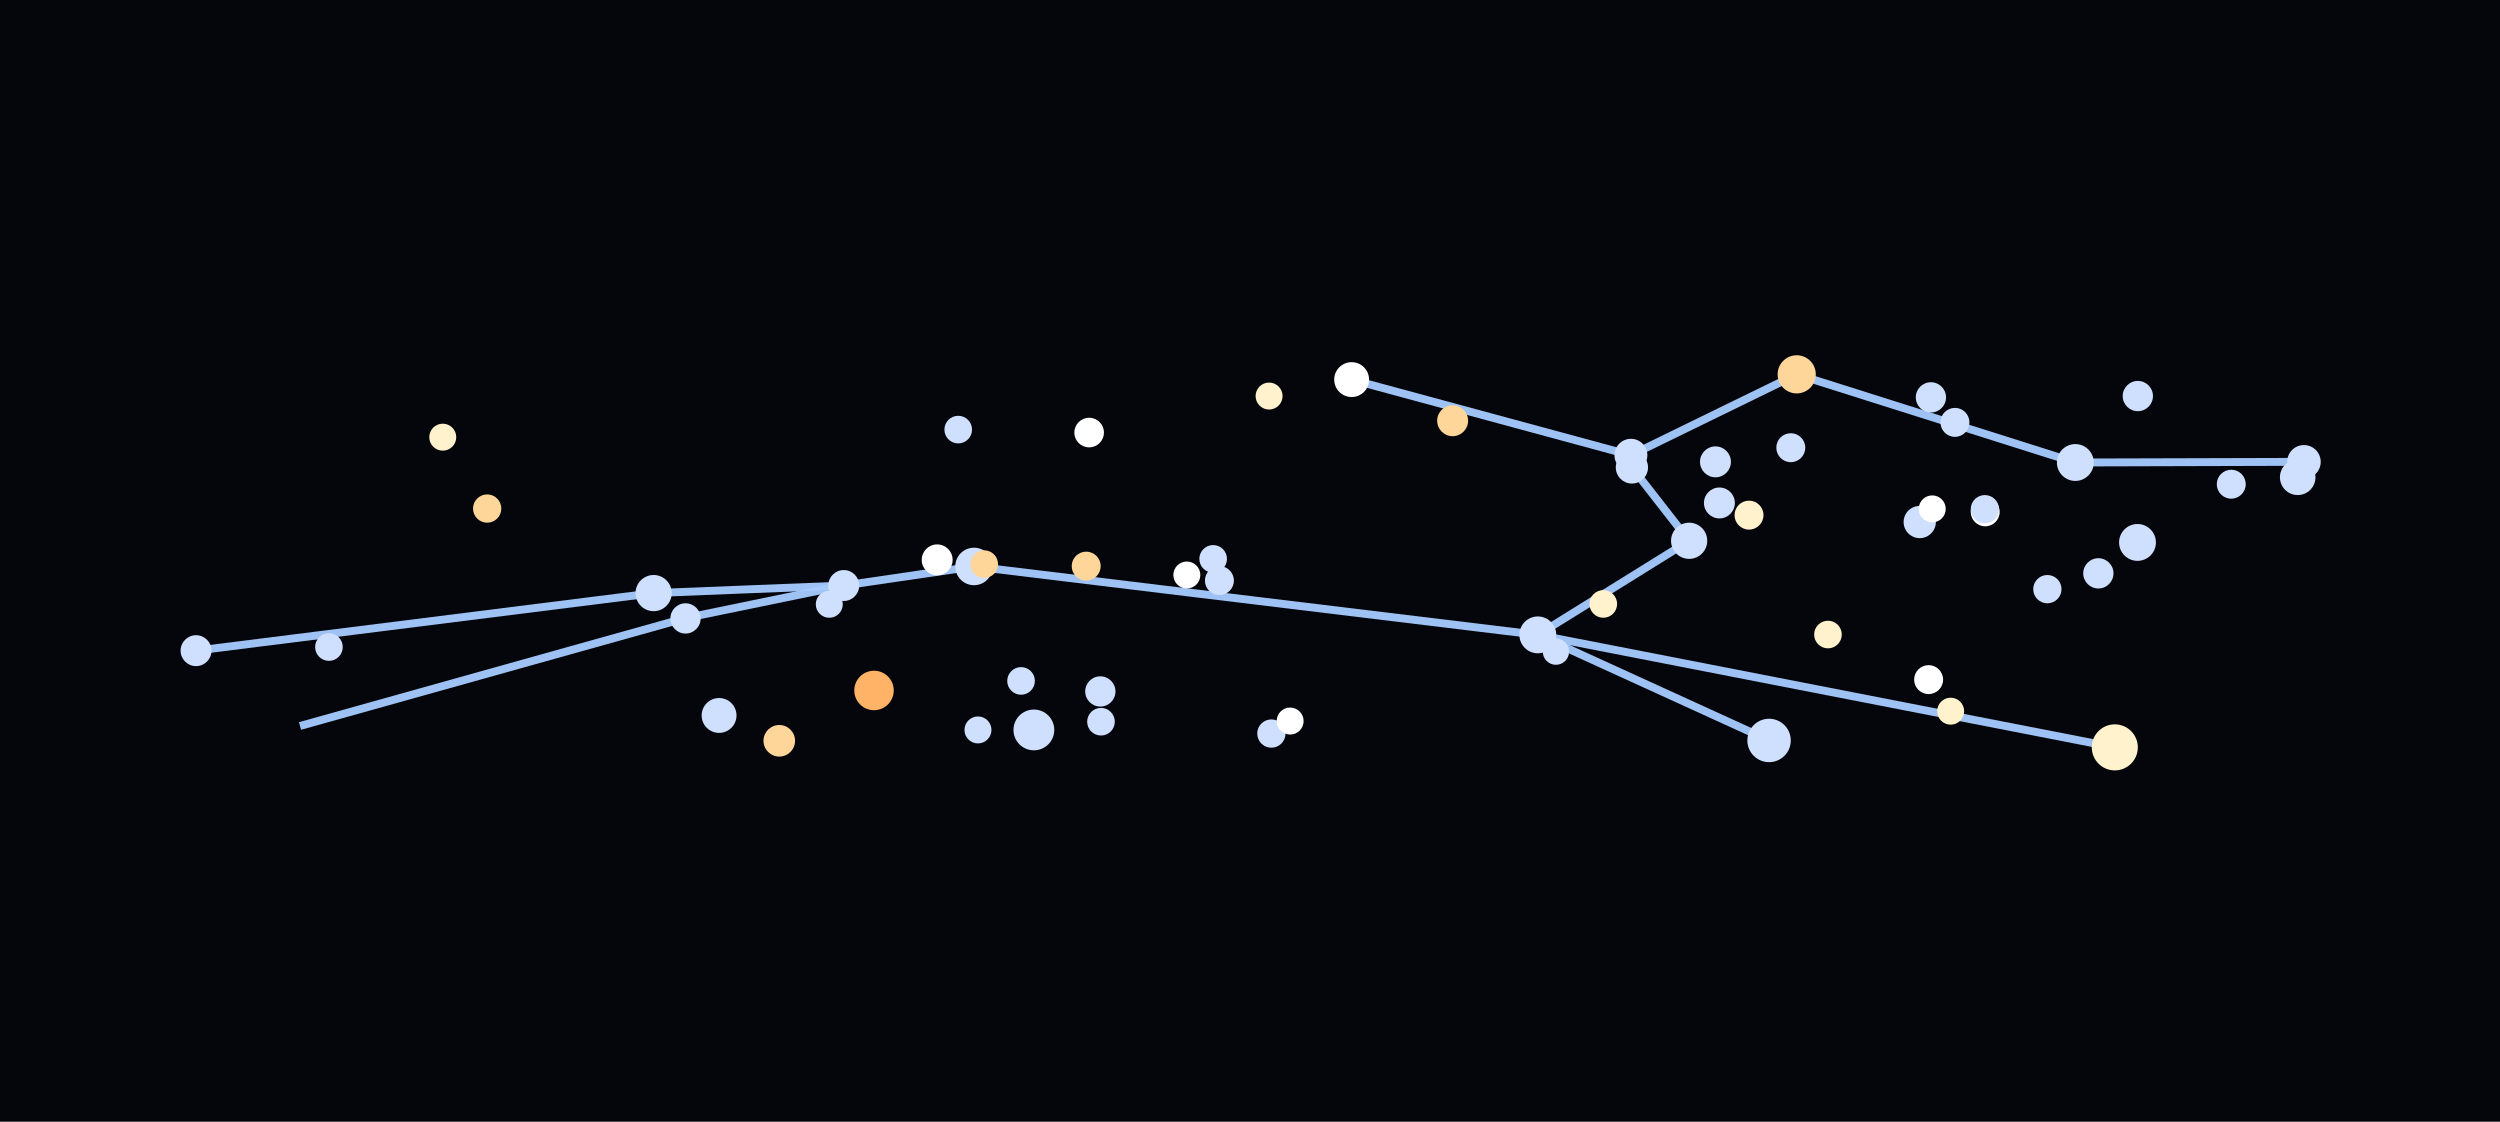
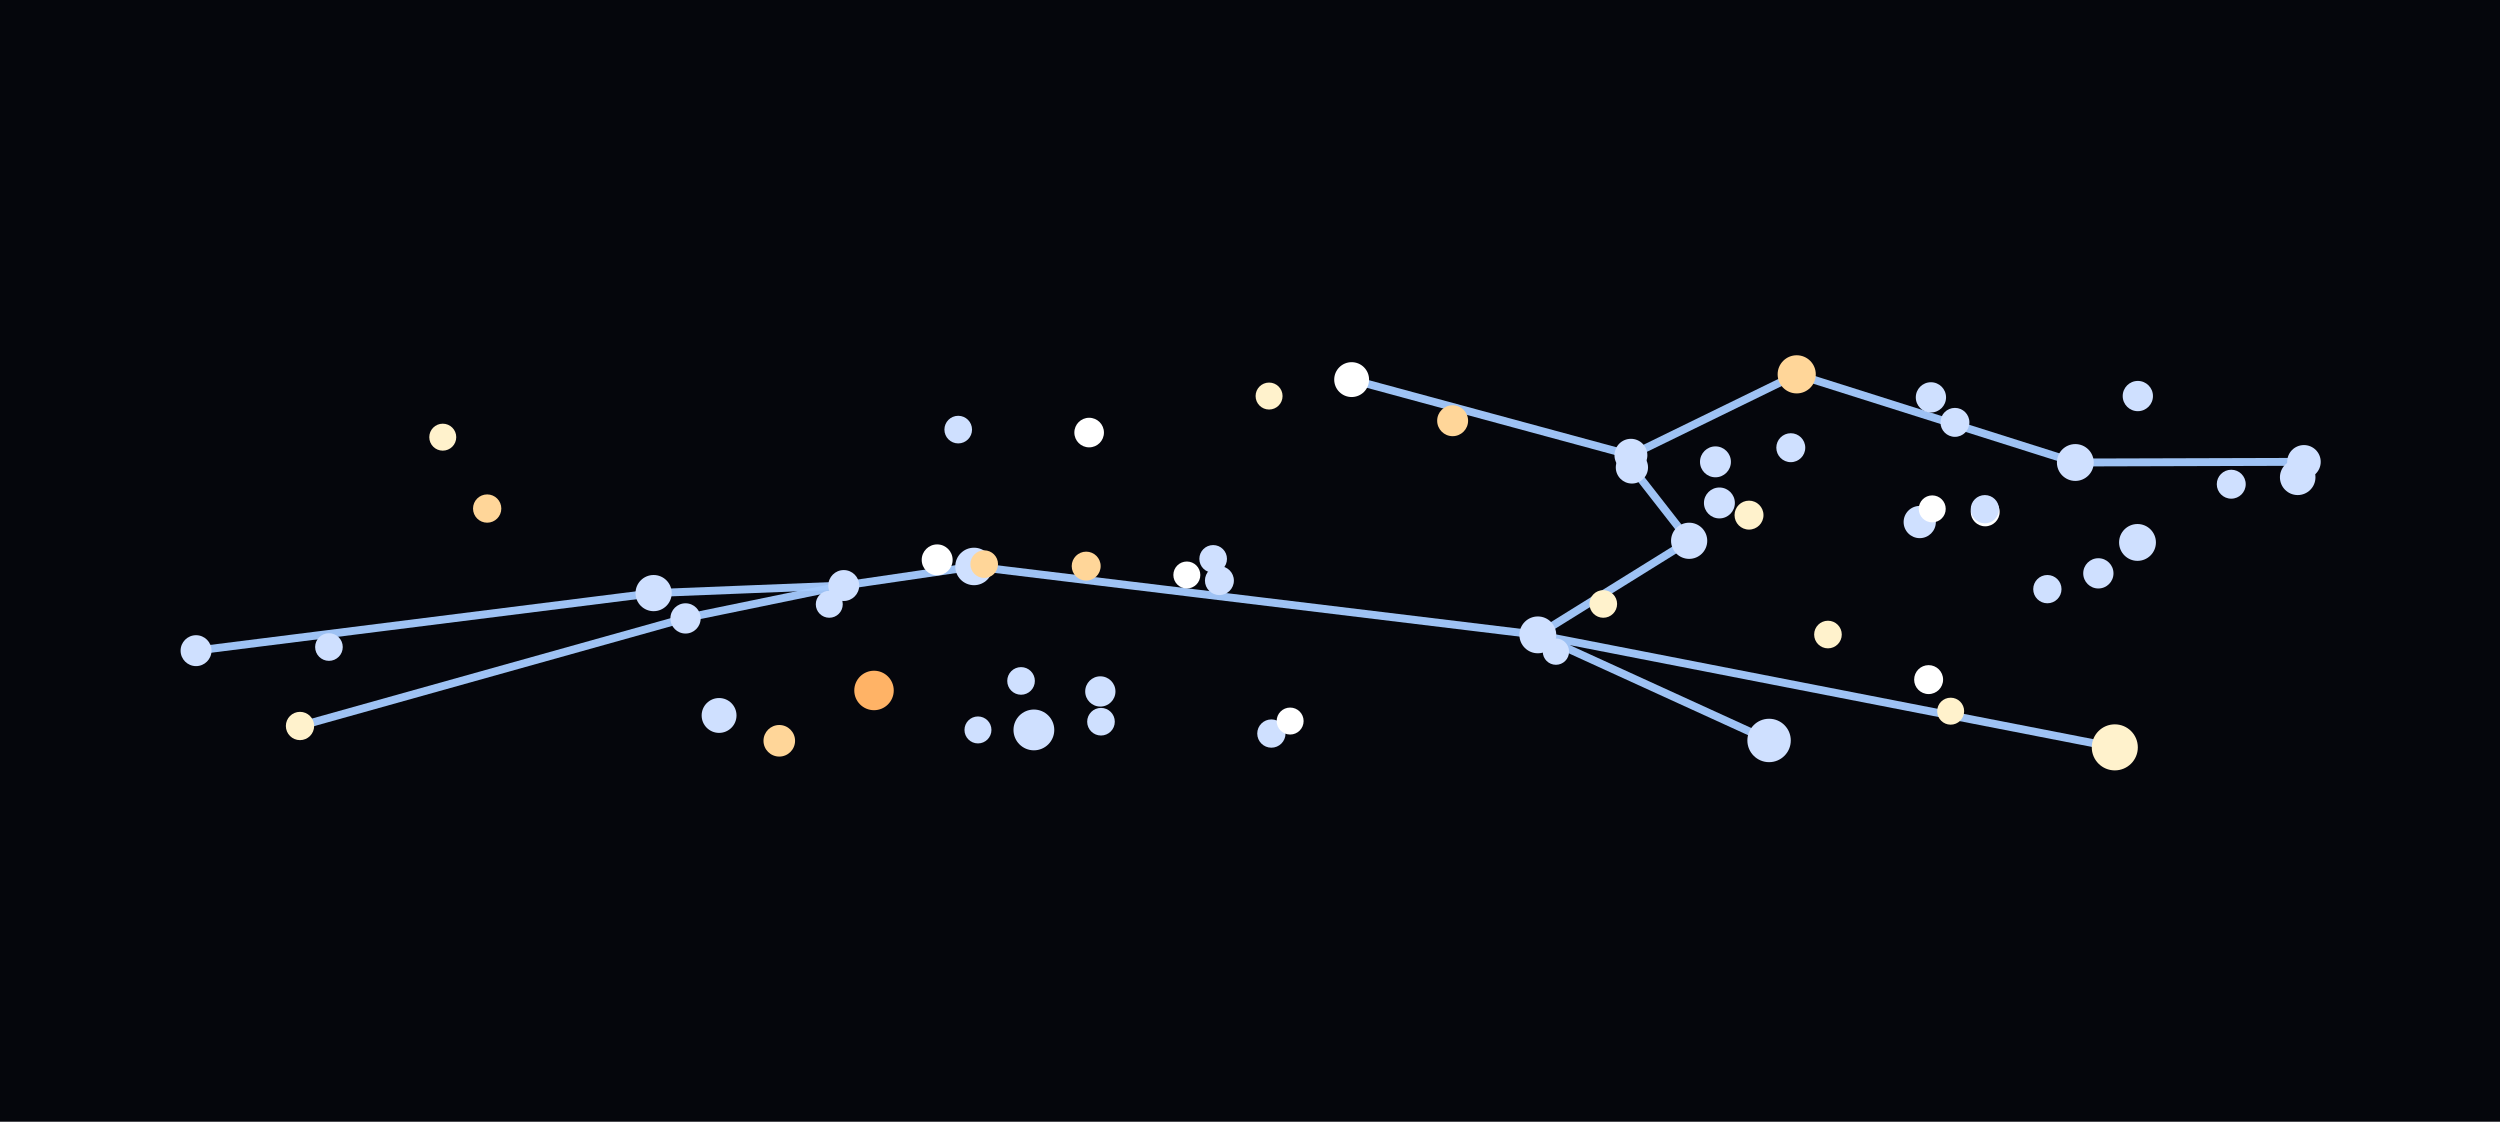
<svg xmlns="http://www.w3.org/2000/svg" viewBox="0 0 760 341" font-family="Audiowide, Segoe UI, sans-serif">
  <rect width="760" height="341" fill="#05060c" />
  <polyline class="fig-line" points="59.6,197.8 198.7,180.3 256.5,178.0 296.1,172.2 467.5,193.0 513.5,164.4 496.1,142.1 495.8,138.4 546.2,113.8 630.9,140.6 700.4,140.4" fill="none" stroke="#a6ccff" stroke-width="2.4" stroke-opacity="0.95" stroke-linejoin="round" data-seq="55425,59196,60823,61932,66657,68002,67472,67464,68933,71352,73334" />
  <polyline class="fig-line" points="495.8,138.4 410.9,115.4" fill="none" stroke="#a6ccff" stroke-width="2.4" stroke-opacity="0.95" stroke-linejoin="round" data-seq="67464,65109" />
  <polyline class="fig-line" points="642.9,227.2 467.5,193.0 537.8,225.1" fill="none" stroke="#a6ccff" stroke-width="2.4" stroke-opacity="0.95" stroke-linejoin="round" data-seq="71681,66657,68702" />
-   <polyline class="fig-line" points="256.5,178.0 208.4,187.9 91.2,220.7" fill="none" stroke="#a6ccff" stroke-width="2.4" stroke-opacity="0.95" stroke-linejoin="round" data-seq="60823,59449,v2" />
+   <polyline class="fig-line" points="256.5,178.0 208.4,187.9 91.2,220.7" fill="none" stroke="#a6ccff" stroke-width="2.4" stroke-opacity="0.95" stroke-linejoin="round" data-seq="60823,59449,-900006" />
  <circle class="star" cx="59.6" cy="197.8" r="4.7" fill="#cfe0ff" data-name="HIP 55425" data-meta="mag 3.9" data-vid="55425" />
  <circle class="star" cx="198.7" cy="180.3" r="5.5" fill="#cfe0ff" data-name="HIP 59196" data-meta="mag 2.58" data-vid="59196" />
  <circle class="star" cx="256.5" cy="178.0" r="4.7" fill="#cfe0ff" data-name="HIP 60823" data-meta="mag 3.91" data-vid="60823" />
  <circle class="star" cx="296.1" cy="172.2" r="5.7" fill="#cfe0ff" data-name="HIP 61932" data-meta="mag 2.2" data-vid="61932" />
  <circle class="star" cx="467.5" cy="193.0" r="5.6" fill="#cfe0ff" data-name="HIP 66657" data-meta="mag 2.29" data-vid="66657" />
  <circle class="star" cx="513.5" cy="164.4" r="5.5" fill="#cfe0ff" data-name="HIP 68002" data-meta="mag 2.55" data-vid="68002" />
  <circle class="star" cx="496.1" cy="142.1" r="4.9" fill="#cfe0ff" data-name="HIP 67472" data-meta="mag 3.47" data-vid="67472" />
  <circle class="star" cx="495.8" cy="138.4" r="5.0" fill="#cfe0ff" data-name="HIP 67464" data-meta="mag 3.41" data-vid="67464" />
  <circle class="star" cx="546.2" cy="113.8" r="5.8" fill="#ffd699" data-name="HIP 68933" data-meta="mag 2.06" data-vid="68933" />
  <circle class="star" cx="630.9" cy="140.6" r="5.6" fill="#cfe0ff" data-name="HIP 71352" data-meta="mag 2.33" data-vid="71352" />
  <circle class="star" cx="700.4" cy="140.4" r="5.1" fill="#cfe0ff" data-name="HIP 73334" data-meta="mag 3.13" data-vid="73334" />
  <circle class="star" cx="410.9" cy="115.4" r="5.3" fill="#ffffff" data-name="HIP 65109" data-meta="mag 2.75" data-vid="65109" />
  <circle class="star" cx="642.9" cy="227.2" r="6.2" fill="#fff2cc" data-name="HIP 71681" data-meta="mag 1.35" data-vid="71681" />
  <circle class="star" cx="537.8" cy="225.1" r="6.6" fill="#cfe0ff" data-name="HIP 68702" data-meta="mag 0.61" data-vid="68702" />
  <circle class="star" cx="208.4" cy="188.0" r="4.6" fill="#cfe0ff" data-name="HIP 59449" data-meta="mag 3.97" data-vid="59449" />
+   <circle class="star" cx="91.2" cy="220.7" r="4.3" fill="#fff2cc" data-name="HIP -900006" data-meta="mag 4.5" data-vid="-900006" />
  <circle class="star" cx="642.9" cy="227.2" r="7.0" fill="#fff2cc" data-name="HIP 71683" data-meta="mag -0.01" data-vid="71683" />
  <circle class="star" cx="314.3" cy="221.9" r="6.2" fill="#cfe0ff" data-name="HIP 62434" data-meta="mag 1.25" data-vid="62434" />
  <circle class="star" cx="265.7" cy="209.9" r="6.0" fill="#ffb366" data-name="HIP 61084" data-meta="mag 1.59" data-vid="61084" />
  <circle class="star" cx="649.8" cy="164.9" r="5.6" fill="#cfe0ff" data-name="HIP 71860" data-meta="mag 2.3" data-vid="71860" />
  <circle class="star" cx="698.5" cy="145.1" r="5.4" fill="#cfe0ff" data-name="HIP 73273" data-meta="mag 2.68" data-vid="73273" />
  <circle class="star" cx="218.6" cy="217.5" r="5.3" fill="#cfe0ff" data-name="HIP 59747" data-meta="mag 2.79" data-vid="59747" />
  <circle class="star" cx="583.6" cy="158.7" r="4.9" fill="#cfe0ff" data-name="HIP 69996" data-meta="mag 3.55" data-vid="69996" />
  <circle class="star" cx="236.9" cy="225.2" r="4.8" fill="#ffd699" data-name="HIP 60260" data-meta="mag 3.59" data-vid="60260" />
  <circle class="star" cx="521.5" cy="140.4" r="4.7" fill="#cfe0ff" data-name="HIP 68245" data-meta="mag 3.83" data-vid="68245" />
  <circle class="star" cx="284.9" cy="170.2" r="4.7" fill="#ffffff" data-name="HIP 61622" data-meta="mag 3.85" data-vid="61622" />
  <circle class="star" cx="522.7" cy="152.9" r="4.7" fill="#cfe0ff" data-name="HIP 68282" data-meta="mag 3.87" data-vid="68282" />
  <circle class="star" cx="441.6" cy="127.9" r="4.7" fill="#ffd699" data-name="HIP 65936" data-meta="mag 3.9" data-vid="65936" />
  <circle class="star" cx="649.9" cy="120.4" r="4.6" fill="#cfe0ff" data-name="HIP 71865" data-meta="mag 4.01" data-vid="71865" />
  <circle class="star" cx="334.5" cy="210.2" r="4.6" fill="#cfe0ff" data-name="HIP 63003" data-meta="mag 4.03" data-vid="63003" />
  <circle class="star" cx="587.0" cy="120.8" r="4.6" fill="#cfe0ff" data-name="HIP 70090" data-meta="mag 4.05" data-vid="70090" />
  <circle class="star" cx="637.9" cy="174.3" r="4.6" fill="#cfe0ff" data-name="HIP 71536" data-meta="mag 4.05" data-vid="71536" />
  <circle class="star" cx="331.1" cy="131.5" r="4.5" fill="#ffffff" data-name="HIP 62896" data-meta="mag 4.25" data-vid="62896" />
  <circle class="star" cx="370.7" cy="176.5" r="4.4" fill="#cfe0ff" data-name="HIP 64004" data-meta="mag 4.27" data-vid="64004" />
  <circle class="star" cx="586.3" cy="206.6" r="4.4" fill="#ffffff" data-name="HIP 70069" data-meta="mag 4.3" data-vid="70069" />
  <circle class="star" cx="678.3" cy="147.2" r="4.4" fill="#cfe0ff" data-name="HIP 72683" data-meta="mag 4.32" data-vid="72683" />
  <circle class="star" cx="330.2" cy="172.1" r="4.4" fill="#ffd699" data-name="HIP 62867" data-meta="mag 4.33" data-vid="62867" />
  <circle class="star" cx="603.5" cy="155.6" r="4.4" fill="#ffffff" data-name="HIP 70576" data-meta="mag 4.33" data-vid="70576" />
  <circle class="star" cx="531.7" cy="156.6" r="4.4" fill="#fff2cc" data-name="HIP 68523" data-meta="mag 4.34" data-vid="68523" />
  <circle class="star" cx="544.4" cy="136.1" r="4.4" fill="#cfe0ff" data-name="HIP 68862" data-meta="mag 4.36" data-vid="68862" />
  <circle class="star" cx="594.3" cy="128.4" r="4.4" fill="#cfe0ff" data-name="HIP 70300" data-meta="mag 4.41" data-vid="70300" />
  <circle class="star" cx="622.4" cy="179.1" r="4.3" fill="#cfe0ff" data-name="HIP 71121" data-meta="mag 4.44" data-vid="71121" />
  <circle class="star" cx="197.9" cy="180.0" r="4.3" fill="#cfe0ff" data-name="HIP 59173" data-meta="mag 4.46" data-vid="59173" />
  <circle class="star" cx="148.1" cy="154.6" r="4.3" fill="#ffd699" data-name="HIP 57803" data-meta="mag 4.47" data-vid="57803" />
  <circle class="star" cx="603.4" cy="154.8" r="4.3" fill="#cfe0ff" data-name="HIP 70574" data-meta="mag 4.56" data-vid="70574" />
  <circle class="star" cx="386.5" cy="223.0" r="4.3" fill="#cfe0ff" data-name="HIP 64425" data-meta="mag 4.58" data-vid="64425" />
  <circle class="star" cx="100.0" cy="196.7" r="4.2" fill="#cfe0ff" data-name="HIP 56480" data-meta="mag 4.62" data-vid="56480" />
  <circle class="star" cx="310.4" cy="207.0" r="4.2" fill="#cfe0ff" data-name="HIP 62327" data-meta="mag 4.62" data-vid="62327" />
  <circle class="star" cx="334.7" cy="219.4" r="4.2" fill="#cfe0ff" data-name="HIP 63007" data-meta="mag 4.62" data-vid="63007" />
  <circle class="star" cx="291.3" cy="130.6" r="4.2" fill="#cfe0ff" data-name="HIP 61789" data-meta="mag 4.63" data-vid="61789" />
  <circle class="star" cx="487.4" cy="183.6" r="4.2" fill="#fff2cc" data-name="HIP 67234" data-meta="mag 4.64" data-vid="67234" />
  <circle class="star" cx="299.2" cy="171.5" r="4.2" fill="#ffd699" data-name="HIP 62012" data-meta="mag 4.66" data-vid="62012" />
  <circle class="star" cx="368.8" cy="169.9" r="4.2" fill="#cfe0ff" data-name="HIP 63945" data-meta="mag 4.71" data-vid="63945" />
  <circle class="star" cx="555.7" cy="192.9" r="4.2" fill="#fff2cc" data-name="HIP 69191" data-meta="mag 4.74" data-vid="69191" />
  <circle class="star" cx="593.0" cy="216.2" r="4.1" fill="#fff2cc" data-name="HIP 70264" data-meta="mag 4.76" data-vid="70264" />
  <circle class="star" cx="587.4" cy="154.7" r="4.1" fill="#ffffff" data-name="HIP 70104" data-meta="mag 4.78" data-vid="70104" />
  <circle class="star" cx="252.1" cy="183.7" r="4.1" fill="#cfe0ff" data-name="HIP 60710" data-meta="mag 4.82" data-vid="60710" />
  <circle class="star" cx="360.8" cy="174.8" r="4.1" fill="#ffffff" data-name="HIP 63724" data-meta="mag 4.83" data-vid="63724" />
  <circle class="star" cx="385.8" cy="120.4" r="4.1" fill="#fff2cc" data-name="HIP 64408" data-meta="mag 4.85" data-vid="64408" />
  <circle class="star" cx="134.6" cy="132.9" r="4.1" fill="#fff2cc" data-name="HIP 57443" data-meta="mag 4.89" data-vid="57443" />
  <circle class="star" cx="392.2" cy="219.2" r="4.1" fill="#ffffff" data-name="HIP 64583" data-meta="mag 4.9" data-vid="64583" />
  <circle class="star" cx="297.3" cy="221.9" r="4.1" fill="#cfe0ff" data-name="HIP 61966" data-meta="mag 4.91" data-vid="61966" />
  <circle class="star" cx="473.0" cy="198.1" r="4.0" fill="#cfe0ff" data-name="HIP 66821" data-meta="mag 4.99" data-vid="66821" />
</svg>
